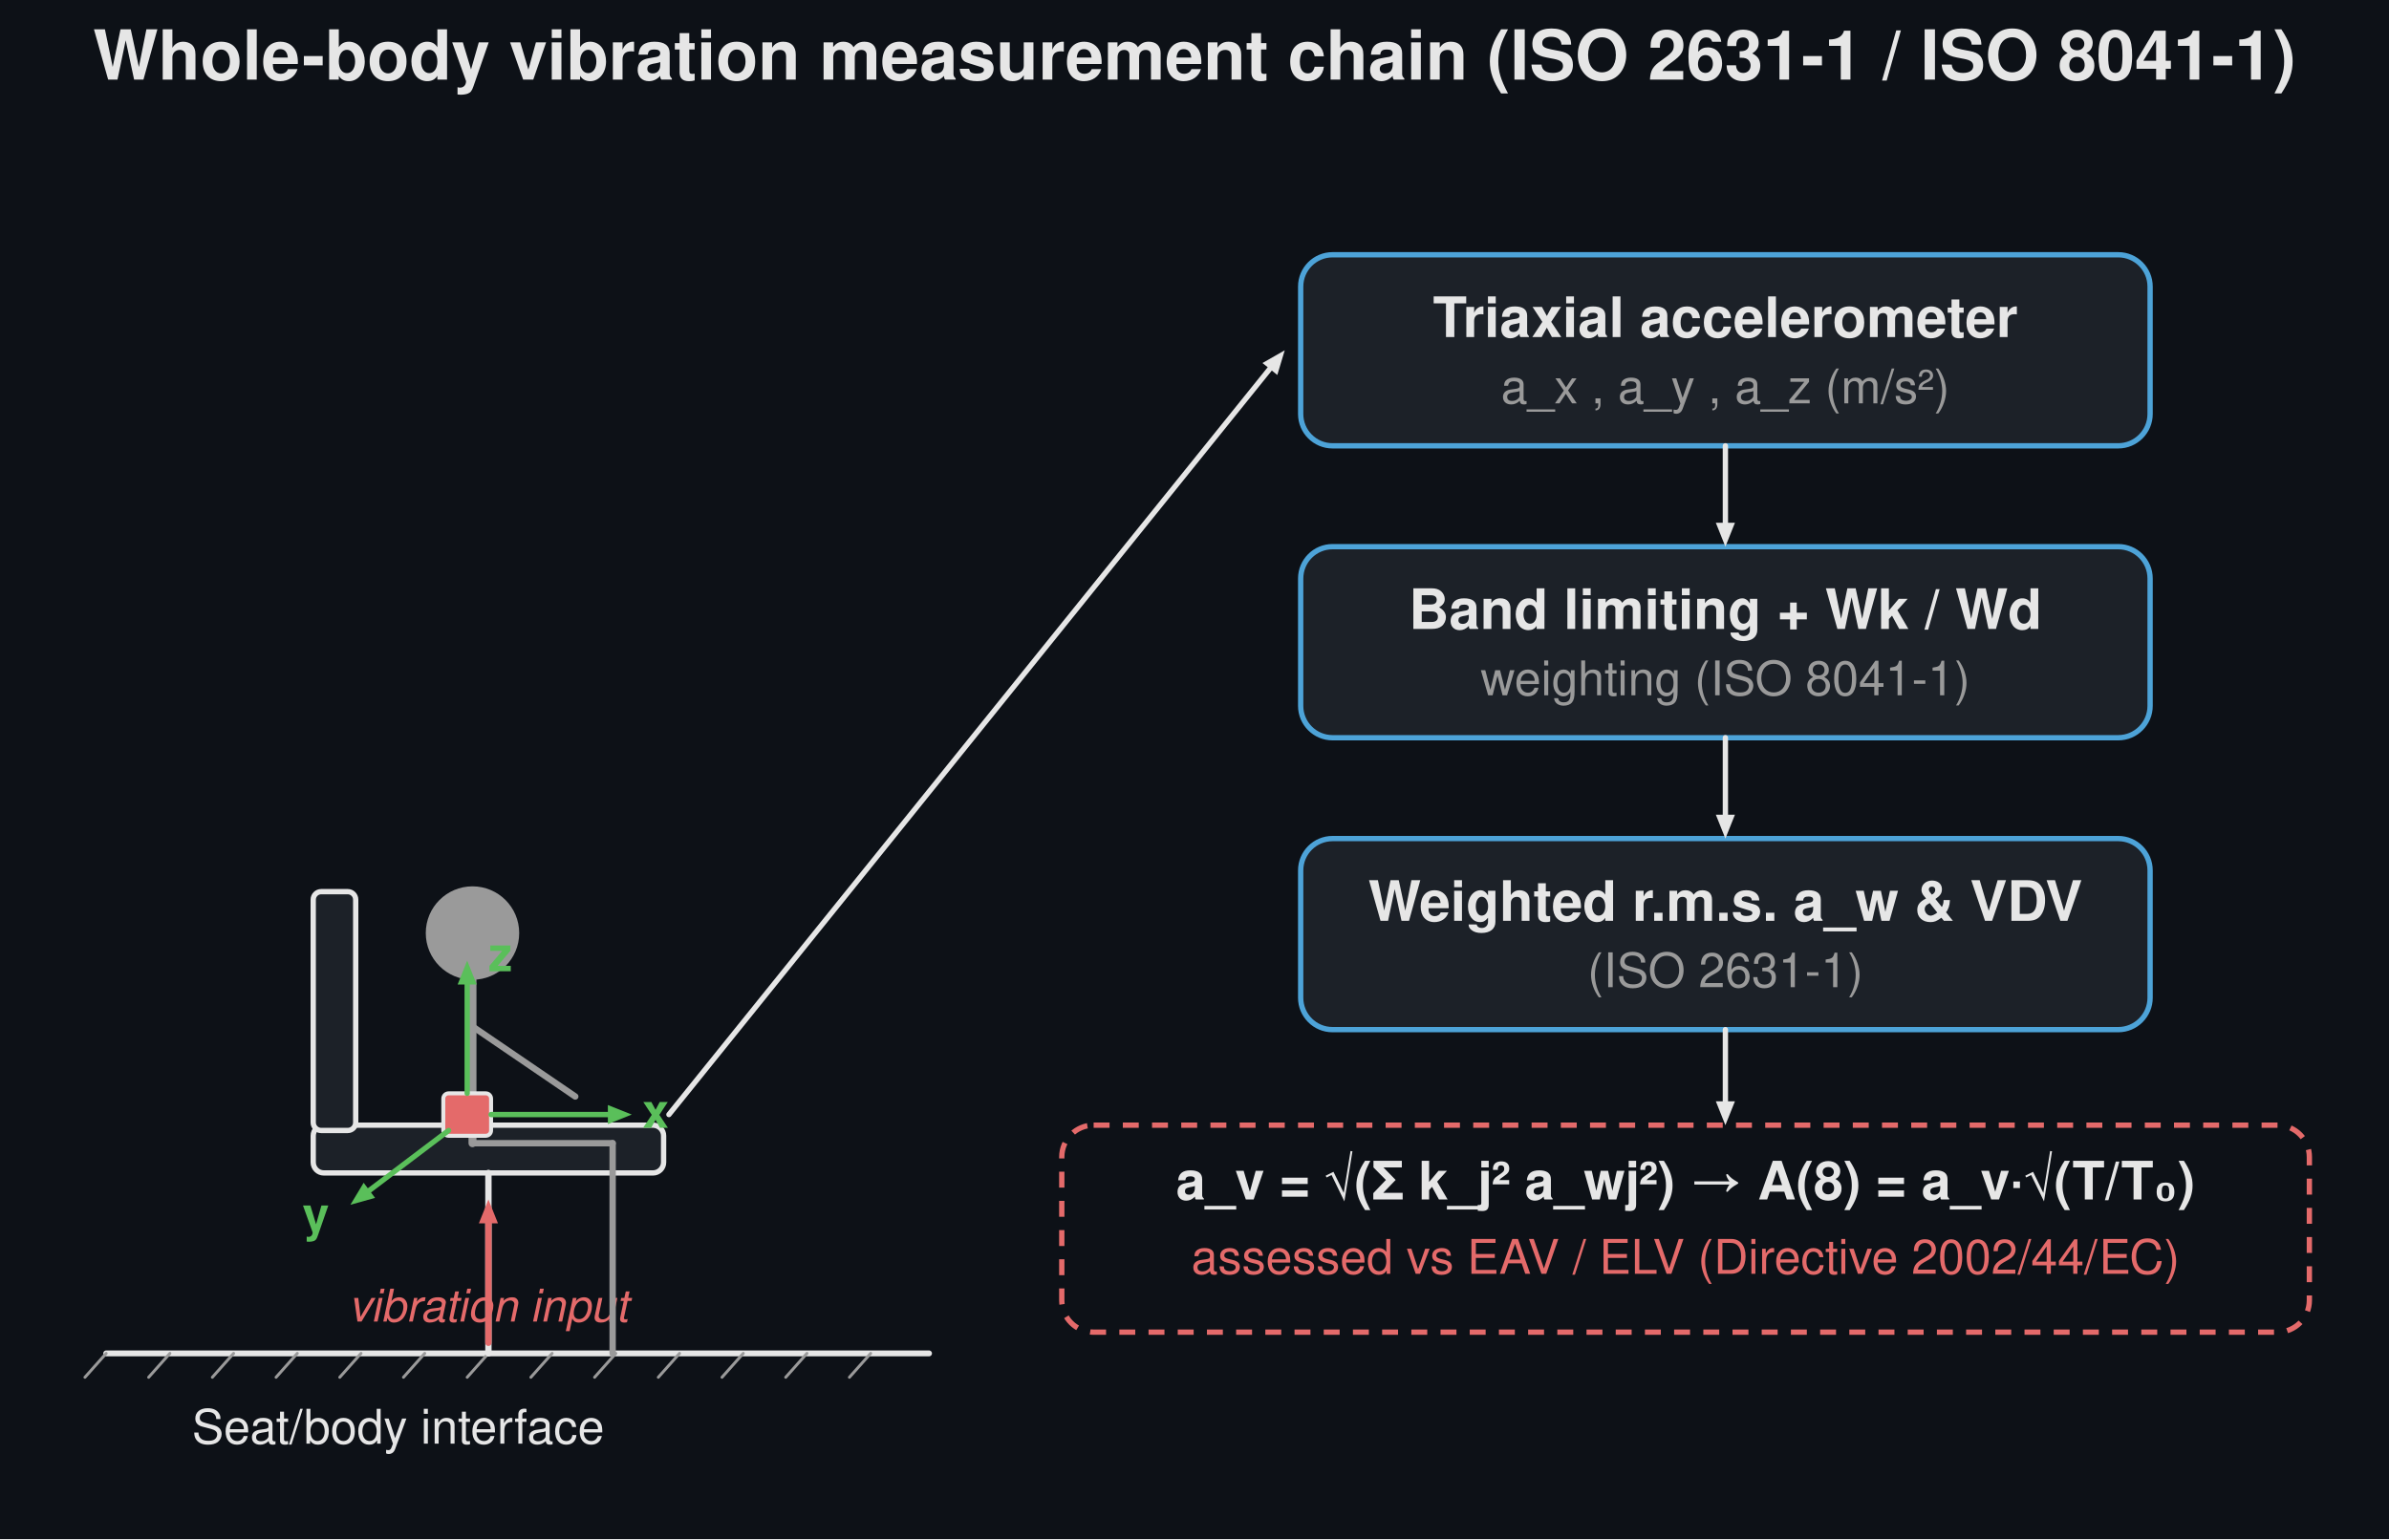
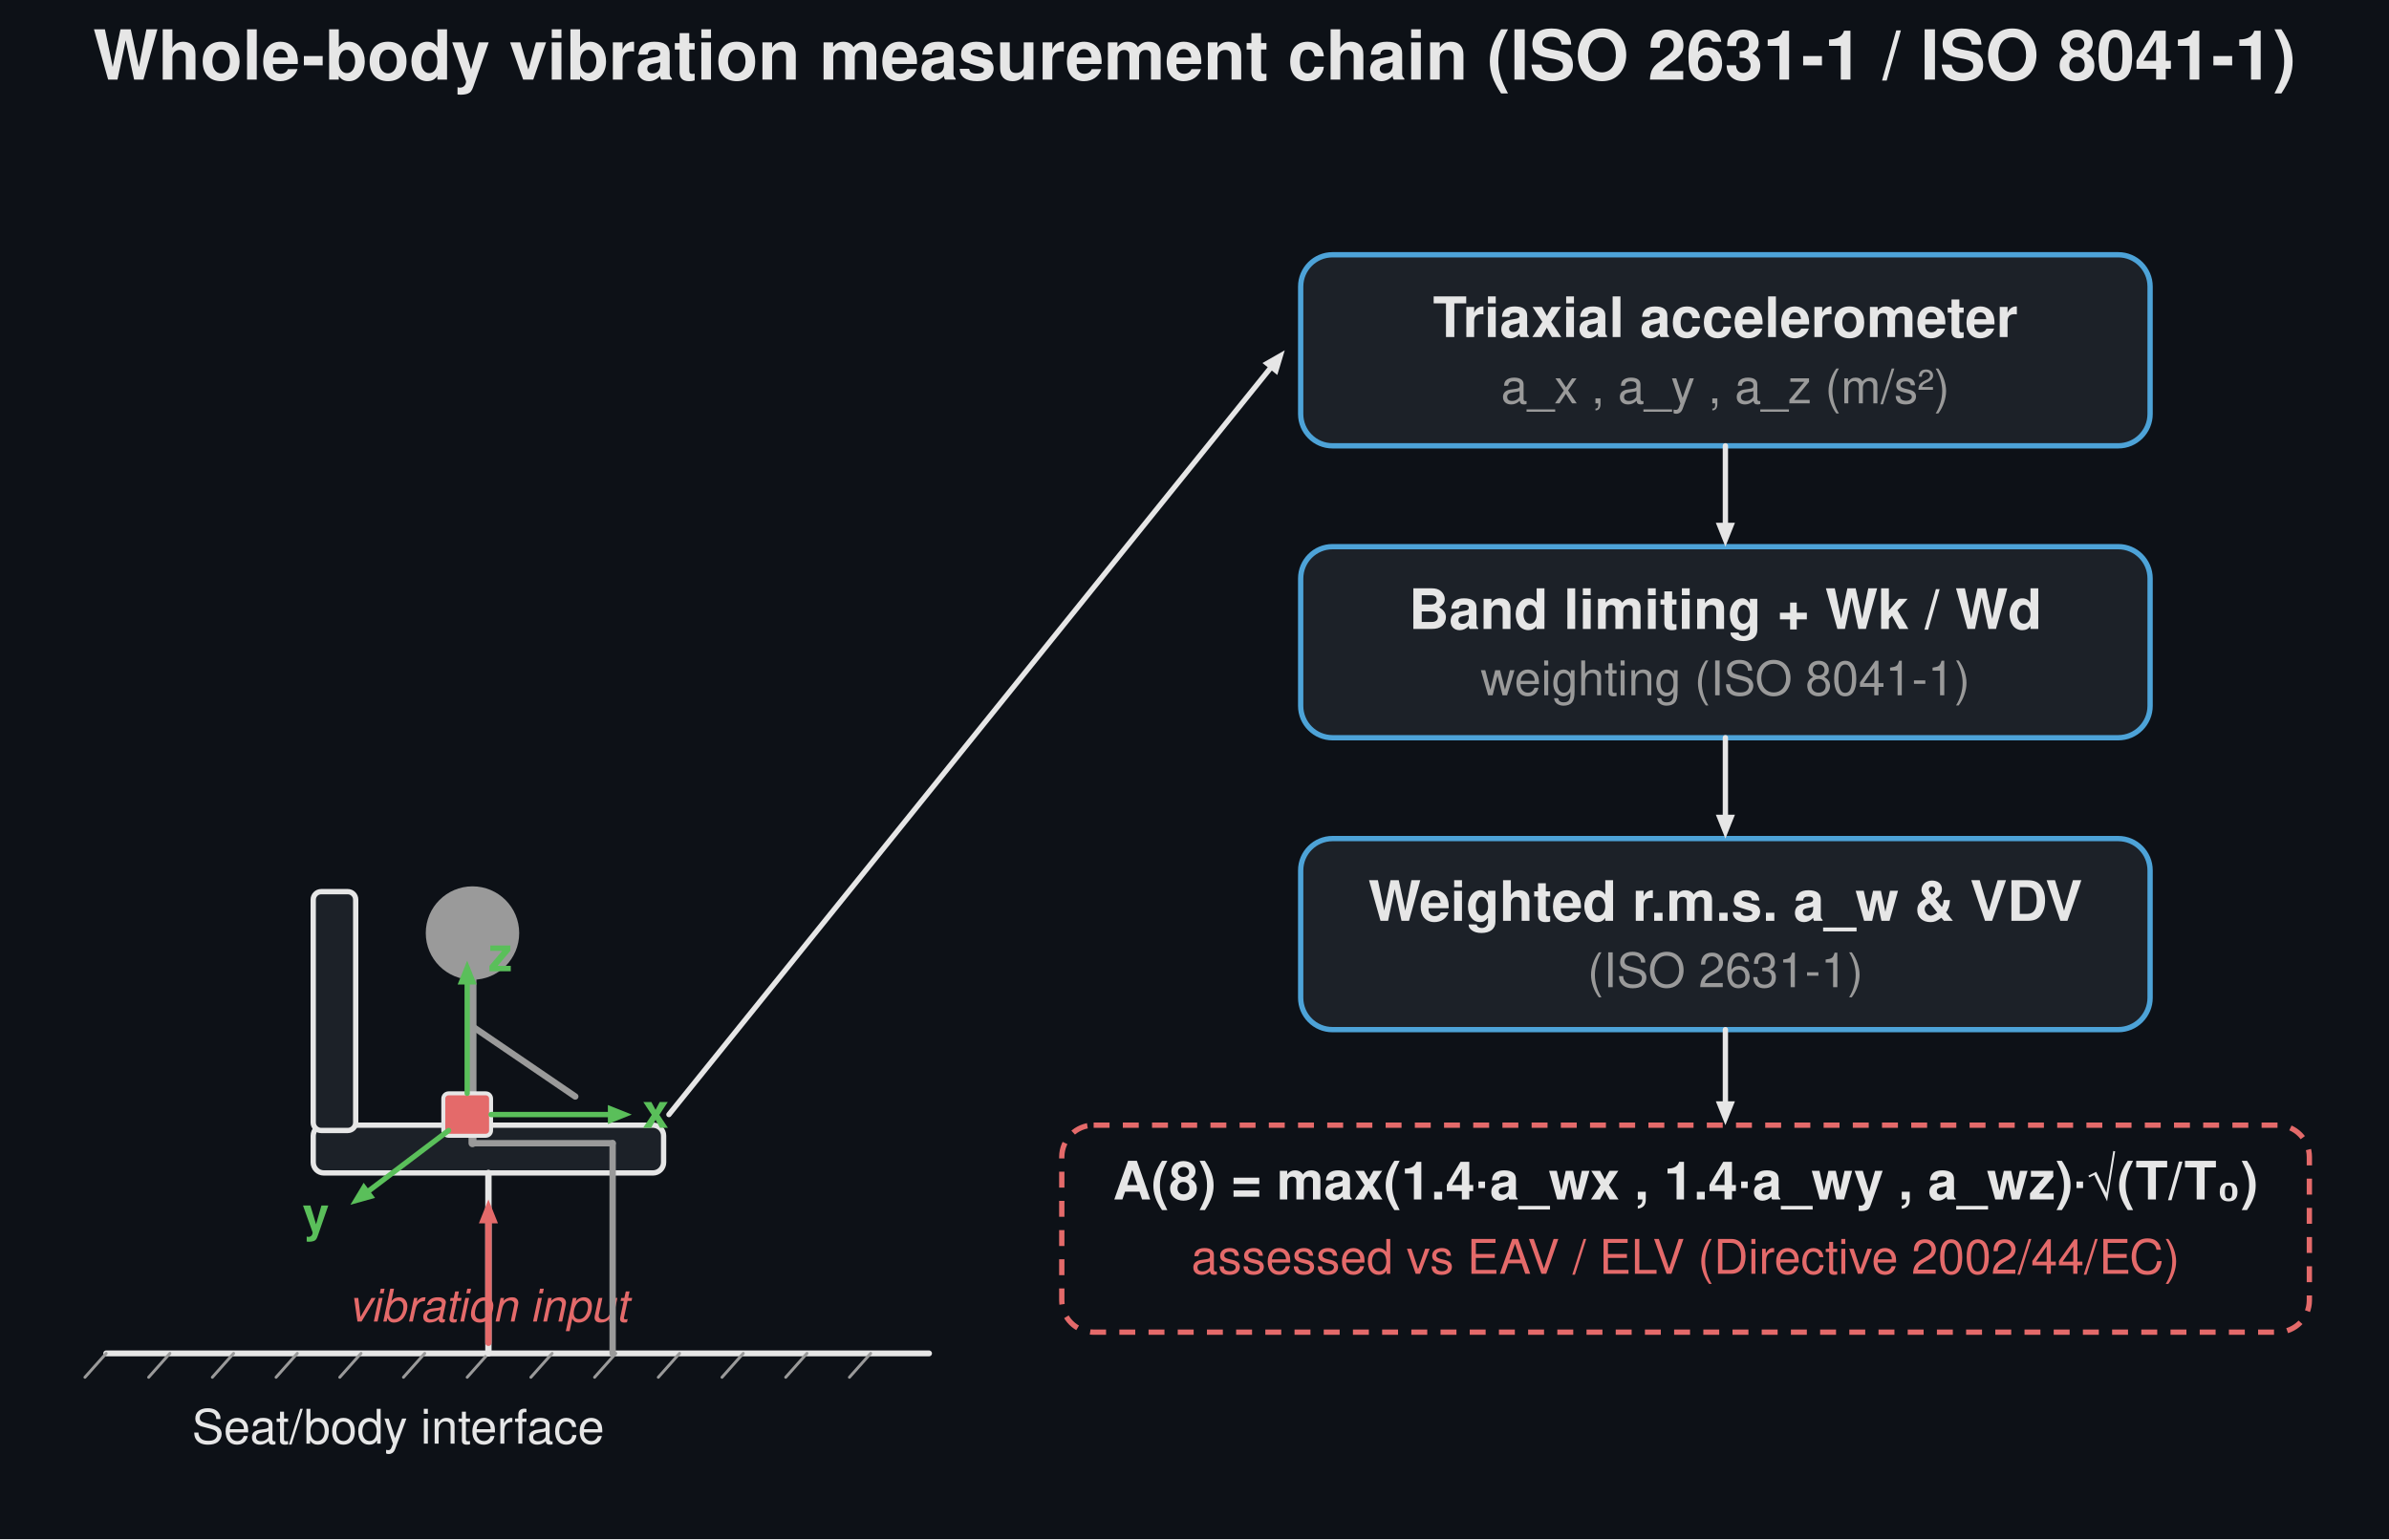
<svg xmlns="http://www.w3.org/2000/svg" width="900" height="580" viewBox="0 0 900 580">
  <rect width="900" height="580" fill="#0d1117" />
  <text x="450.0" y="30" font-family="Segoe UI, Helvetica, Arial, sans-serif" font-size="26" font-weight="600" fill="#e6e6e6" text-anchor="middle">Whole-body vibration measurement chain (ISO 2631-1 / ISO 8041-1)</text>
  <line x1="40" y1="510.0" x2="350" y2="510.0" stroke="#e6e6e6" stroke-width="2.2" stroke-linecap="round" />
  <line x1="40" y1="510.0" x2="32" y2="519.0" stroke="#9a9a9a" stroke-width="1.1" stroke-linecap="round" />
  <line x1="64" y1="510.0" x2="56" y2="519.0" stroke="#9a9a9a" stroke-width="1.1" stroke-linecap="round" />
  <line x1="88" y1="510.0" x2="80" y2="519.0" stroke="#9a9a9a" stroke-width="1.1" stroke-linecap="round" />
  <line x1="112" y1="510.0" x2="104" y2="519.0" stroke="#9a9a9a" stroke-width="1.1" stroke-linecap="round" />
  <line x1="136" y1="510.0" x2="128" y2="519.0" stroke="#9a9a9a" stroke-width="1.1" stroke-linecap="round" />
  <line x1="160" y1="510.0" x2="152" y2="519.0" stroke="#9a9a9a" stroke-width="1.1" stroke-linecap="round" />
  <line x1="184" y1="510.0" x2="176" y2="519.0" stroke="#9a9a9a" stroke-width="1.1" stroke-linecap="round" />
  <line x1="208" y1="510.0" x2="200" y2="519.0" stroke="#9a9a9a" stroke-width="1.1" stroke-linecap="round" />
  <line x1="232" y1="510.0" x2="224" y2="519.0" stroke="#9a9a9a" stroke-width="1.1" stroke-linecap="round" />
  <line x1="256" y1="510.0" x2="248" y2="519.0" stroke="#9a9a9a" stroke-width="1.1" stroke-linecap="round" />
  <line x1="280" y1="510.0" x2="272" y2="519.0" stroke="#9a9a9a" stroke-width="1.1" stroke-linecap="round" />
  <line x1="304" y1="510.0" x2="296" y2="519.0" stroke="#9a9a9a" stroke-width="1.1" stroke-linecap="round" />
  <line x1="328" y1="510.0" x2="320" y2="519.0" stroke="#9a9a9a" stroke-width="1.1" stroke-linecap="round" />
  <rect x="118" y="424" width="132" height="18" rx="4" fill="#1c2128" stroke="#e6e6e6" stroke-width="2" />
  <rect x="118" y="336" width="16" height="90" rx="3" fill="#1c2128" stroke="#e6e6e6" stroke-width="2" />
  <line x1="184" y1="442" x2="184" y2="510.0" stroke="#e6e6e6" stroke-width="2.4" stroke-linecap="round" />
  <line x1="184" y1="506.0" x2="184.0" y2="461.0" stroke="#e46a6a" stroke-width="2.4" stroke-linecap="round" />
  <path d="M 184.0 452.0 L 187.6 461.0 L 180.4 461.0 Z" fill="#e46a6a" stroke="none" stroke-width="1.5" stroke-linejoin="round" />
  <text x="184" y="498.0" font-family="Segoe UI, Helvetica, Arial, sans-serif" font-size="17" fill="#e46a6a" text-anchor="middle" font-style="italic">vibration input</text>
  <circle cx="178" cy="351.6" r="17.6" fill="#9a9a9a" stroke="none" stroke-width="1.5" />
  <line x1="178" y1="369.2" x2="178" y2="430.8" stroke="#9a9a9a" stroke-width="3" stroke-linecap="round" />
  <line x1="178" y1="430.8" x2="230.8" y2="430.8" stroke="#9a9a9a" stroke-width="2.4" stroke-linecap="round" />
  <line x1="230.8" y1="430.8" x2="230.8" y2="510.0" stroke="#9a9a9a" stroke-width="2.4" stroke-linecap="round" />
  <line x1="178" y1="386.8" x2="216.72" y2="413.2" stroke="#9a9a9a" stroke-width="2.4" stroke-linecap="round" />
  <rect x="167.0" y="412.0" width="18" height="16" rx="2" fill="#e46a6a" stroke="#e6e6e6" stroke-width="1.5" />
  <line x1="176.0" y1="412.0" x2="176.0" y2="371.0" stroke="#5abf5a" stroke-width="2.0" stroke-linecap="round" />
  <path d="M 176.0 362.0 L 179.6 371.0 L 172.4 371.0 Z" fill="#5abf5a" stroke="none" stroke-width="1.5" stroke-linejoin="round" />
  <text x="184.0" y="366.0" font-family="Segoe UI, Helvetica, Arial, sans-serif" font-size="18" fill="#5abf5a" text-anchor="start" font-weight="600">z</text>
  <line x1="185.0" y1="420.0" x2="229.0" y2="420.0" stroke="#5abf5a" stroke-width="2.0" stroke-linecap="round" />
  <path d="M 238.0 420.0 L 229.0 423.6 L 229.0 416.4 Z" fill="#5abf5a" stroke="none" stroke-width="1.5" stroke-linejoin="round" />
  <text x="242.0" y="425.0" font-family="Segoe UI, Helvetica, Arial, sans-serif" font-size="18" fill="#5abf5a" text-anchor="start" font-weight="600">x</text>
  <line x1="169.0" y1="426.0" x2="139.177" y2="448.569" stroke="#5abf5a" stroke-width="2.0" stroke-linecap="round" />
  <path d="M 132.0 454.0 L 137.0 445.7 L 141.3 451.4 Z" fill="#5abf5a" stroke="none" stroke-width="1.5" stroke-linejoin="round" />
  <text x="124.0" y="464.0" font-family="Segoe UI, Helvetica, Arial, sans-serif" font-size="18" fill="#5abf5a" text-anchor="end" font-weight="600">y</text>
  <text x="150" y="544.0" font-family="Segoe UI, Helvetica, Arial, sans-serif" font-size="18" fill="#e6e6e6" text-anchor="middle">Seat/body interface</text>
  <rect x="490.0" y="96.0" width="320.0" height="72.0" rx="12" fill="#1c2128" stroke="#4da3d8" stroke-width="2" />
  <text x="650.0" y="127.0" font-family="Segoe UI, Helvetica, Arial, sans-serif" font-size="21" fill="#e6e6e6" text-anchor="middle" font-weight="600">Triaxial accelerometer</text>
  <text x="650.0" y="152.0" font-family="Segoe UI, Helvetica, Arial, sans-serif" font-size="18" fill="#9a9a9a" text-anchor="middle">a_x , a_y , a_z  (m/s²)</text>
  <rect x="490.0" y="206.0" width="320.0" height="72.0" rx="12" fill="#1c2128" stroke="#4da3d8" stroke-width="2" />
  <text x="650.0" y="237.0" font-family="Segoe UI, Helvetica, Arial, sans-serif" font-size="21" fill="#e6e6e6" text-anchor="middle" font-weight="600">Band limiting + Wk / Wd</text>
  <text x="650.0" y="262.0" font-family="Segoe UI, Helvetica, Arial, sans-serif" font-size="18" fill="#9a9a9a" text-anchor="middle">weighting (ISO 8041-1)</text>
  <rect x="490.0" y="316.0" width="320.0" height="72.0" rx="12" fill="#1c2128" stroke="#4da3d8" stroke-width="2" />
  <text x="650.0" y="347.0" font-family="Segoe UI, Helvetica, Arial, sans-serif" font-size="21" fill="#e6e6e6" text-anchor="middle" font-weight="600">Weighted r.m.s. a_w  &amp;  VDV</text>
  <text x="650.0" y="372.0" font-family="Segoe UI, Helvetica, Arial, sans-serif" font-size="18" fill="#9a9a9a" text-anchor="middle">(ISO 2631-1)</text>
  <line x1="650.0" y1="168" x2="650.0" y2="197.0" stroke="#e6e6e6" stroke-width="2.0" stroke-linecap="round" />
  <path d="M 650.0 206.0 L 646.4 197.0 L 653.6 197.0 Z" fill="#e6e6e6" stroke="none" stroke-width="1.5" stroke-linejoin="round" />
  <line x1="650.0" y1="278" x2="650.0" y2="307.0" stroke="#e6e6e6" stroke-width="2.0" stroke-linecap="round" />
  <path d="M 650.0 316.0 L 646.4 307.0 L 653.6 307.0 Z" fill="#e6e6e6" stroke="none" stroke-width="1.5" stroke-linejoin="round" />
  <line x1="252" y1="420.0" x2="478.354" y2="139.009" stroke="#e6e6e6" stroke-width="2.0" stroke-linecap="round" />
  <path d="M 484.0 132.0 L 481.2 141.3 L 475.6 136.8 Z" fill="#e6e6e6" stroke="none" stroke-width="1.5" stroke-linejoin="round" />
  <line x1="650.0" y1="388" x2="650.0" y2="415.0" stroke="#e6e6e6" stroke-width="2.0" stroke-linecap="round" />
  <path d="M 650.0 424.0 L 646.4 415.0 L 653.6 415.0 Z" fill="#e6e6e6" stroke="none" stroke-width="1.5" stroke-linejoin="round" />
  <rect x="400" y="424" width="470" height="78" rx="12" fill="none" stroke="#e46a6a" stroke-width="2" stroke-dasharray="6,5" />
-   <text x="635" y="452" font-family="Segoe UI, Helvetica, Arial, sans-serif" font-size="20" fill="#e6e6e6" text-anchor="middle" font-weight="600">a_v = √(Σ k_j² a_wj²)   →   A(8) = a_v·√(T/T₀)</text>
+   <text x="635" y="452" font-family="Segoe UI, Helvetica, Arial, sans-serif" font-size="20" fill="#e6e6e6" text-anchor="middle" font-weight="600">A(8) = max(1.4·a_wx , 1.4·a_wy , a_wz)·√(T/T₀)</text>
  <text x="635" y="480" font-family="Segoe UI, Helvetica, Arial, sans-serif" font-size="18" fill="#e46a6a" text-anchor="middle">assessed vs EAV / ELV (Directive 2002/44/EC)</text>
</svg>
